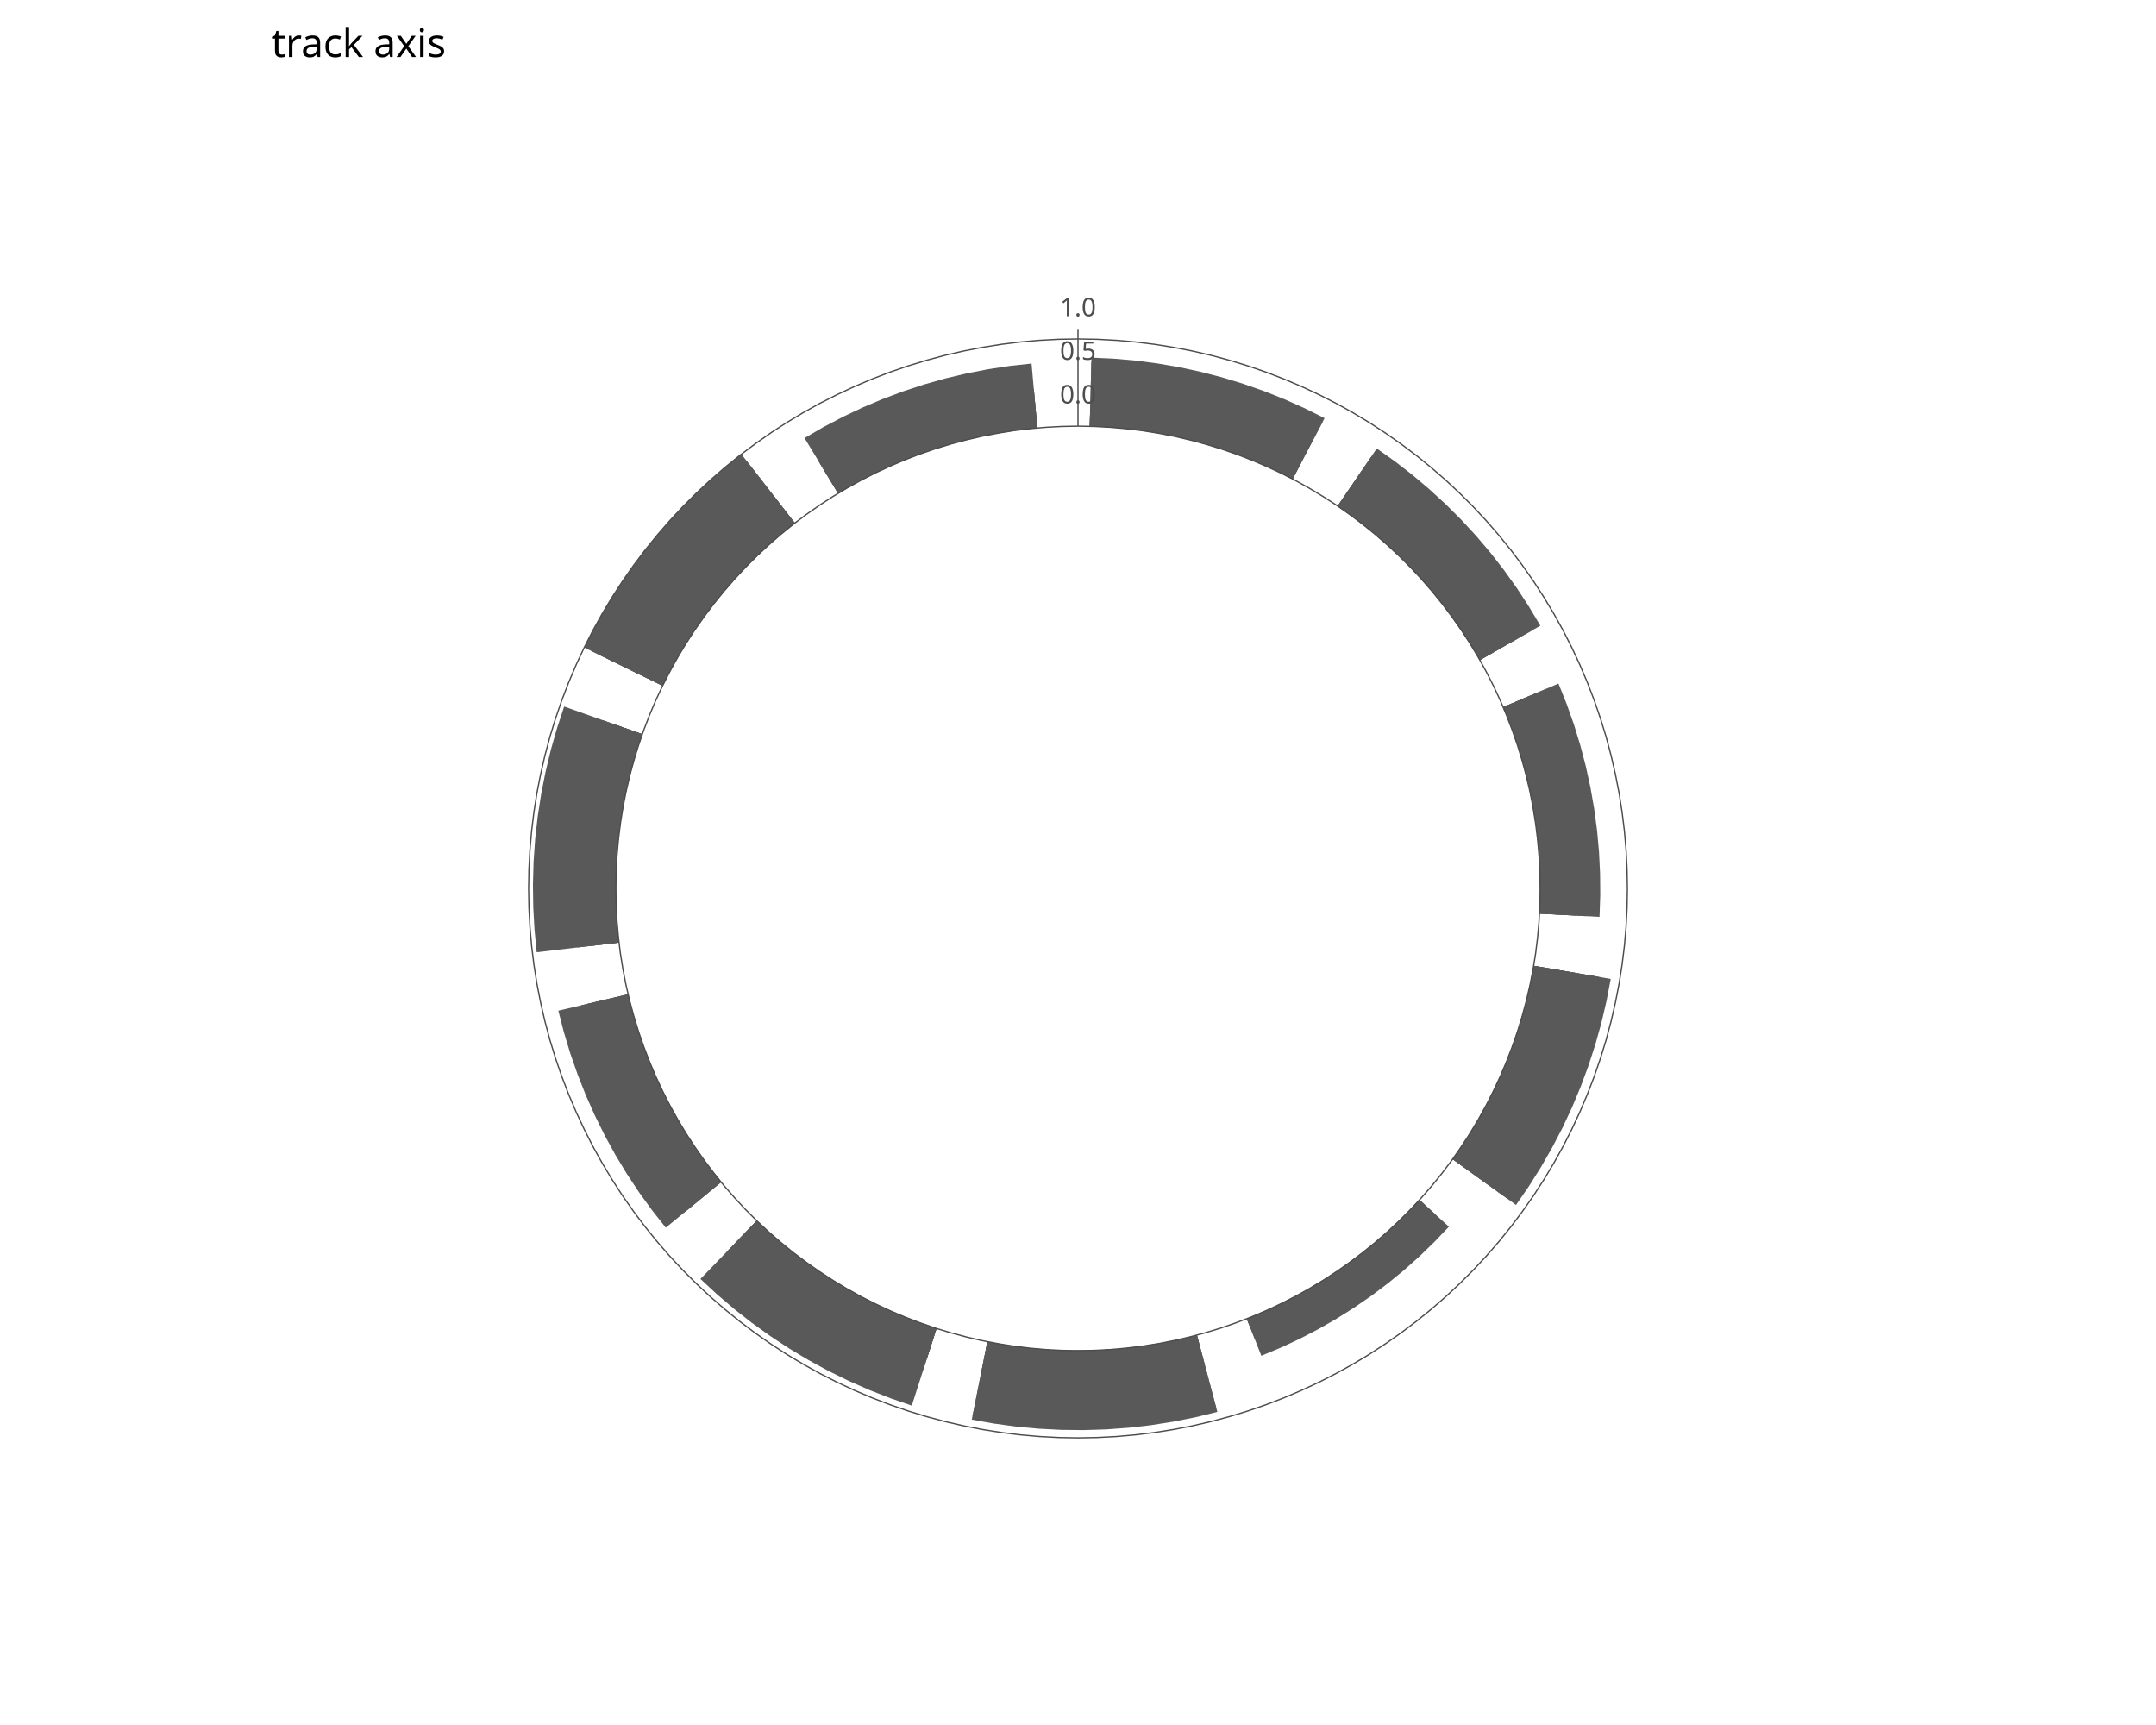
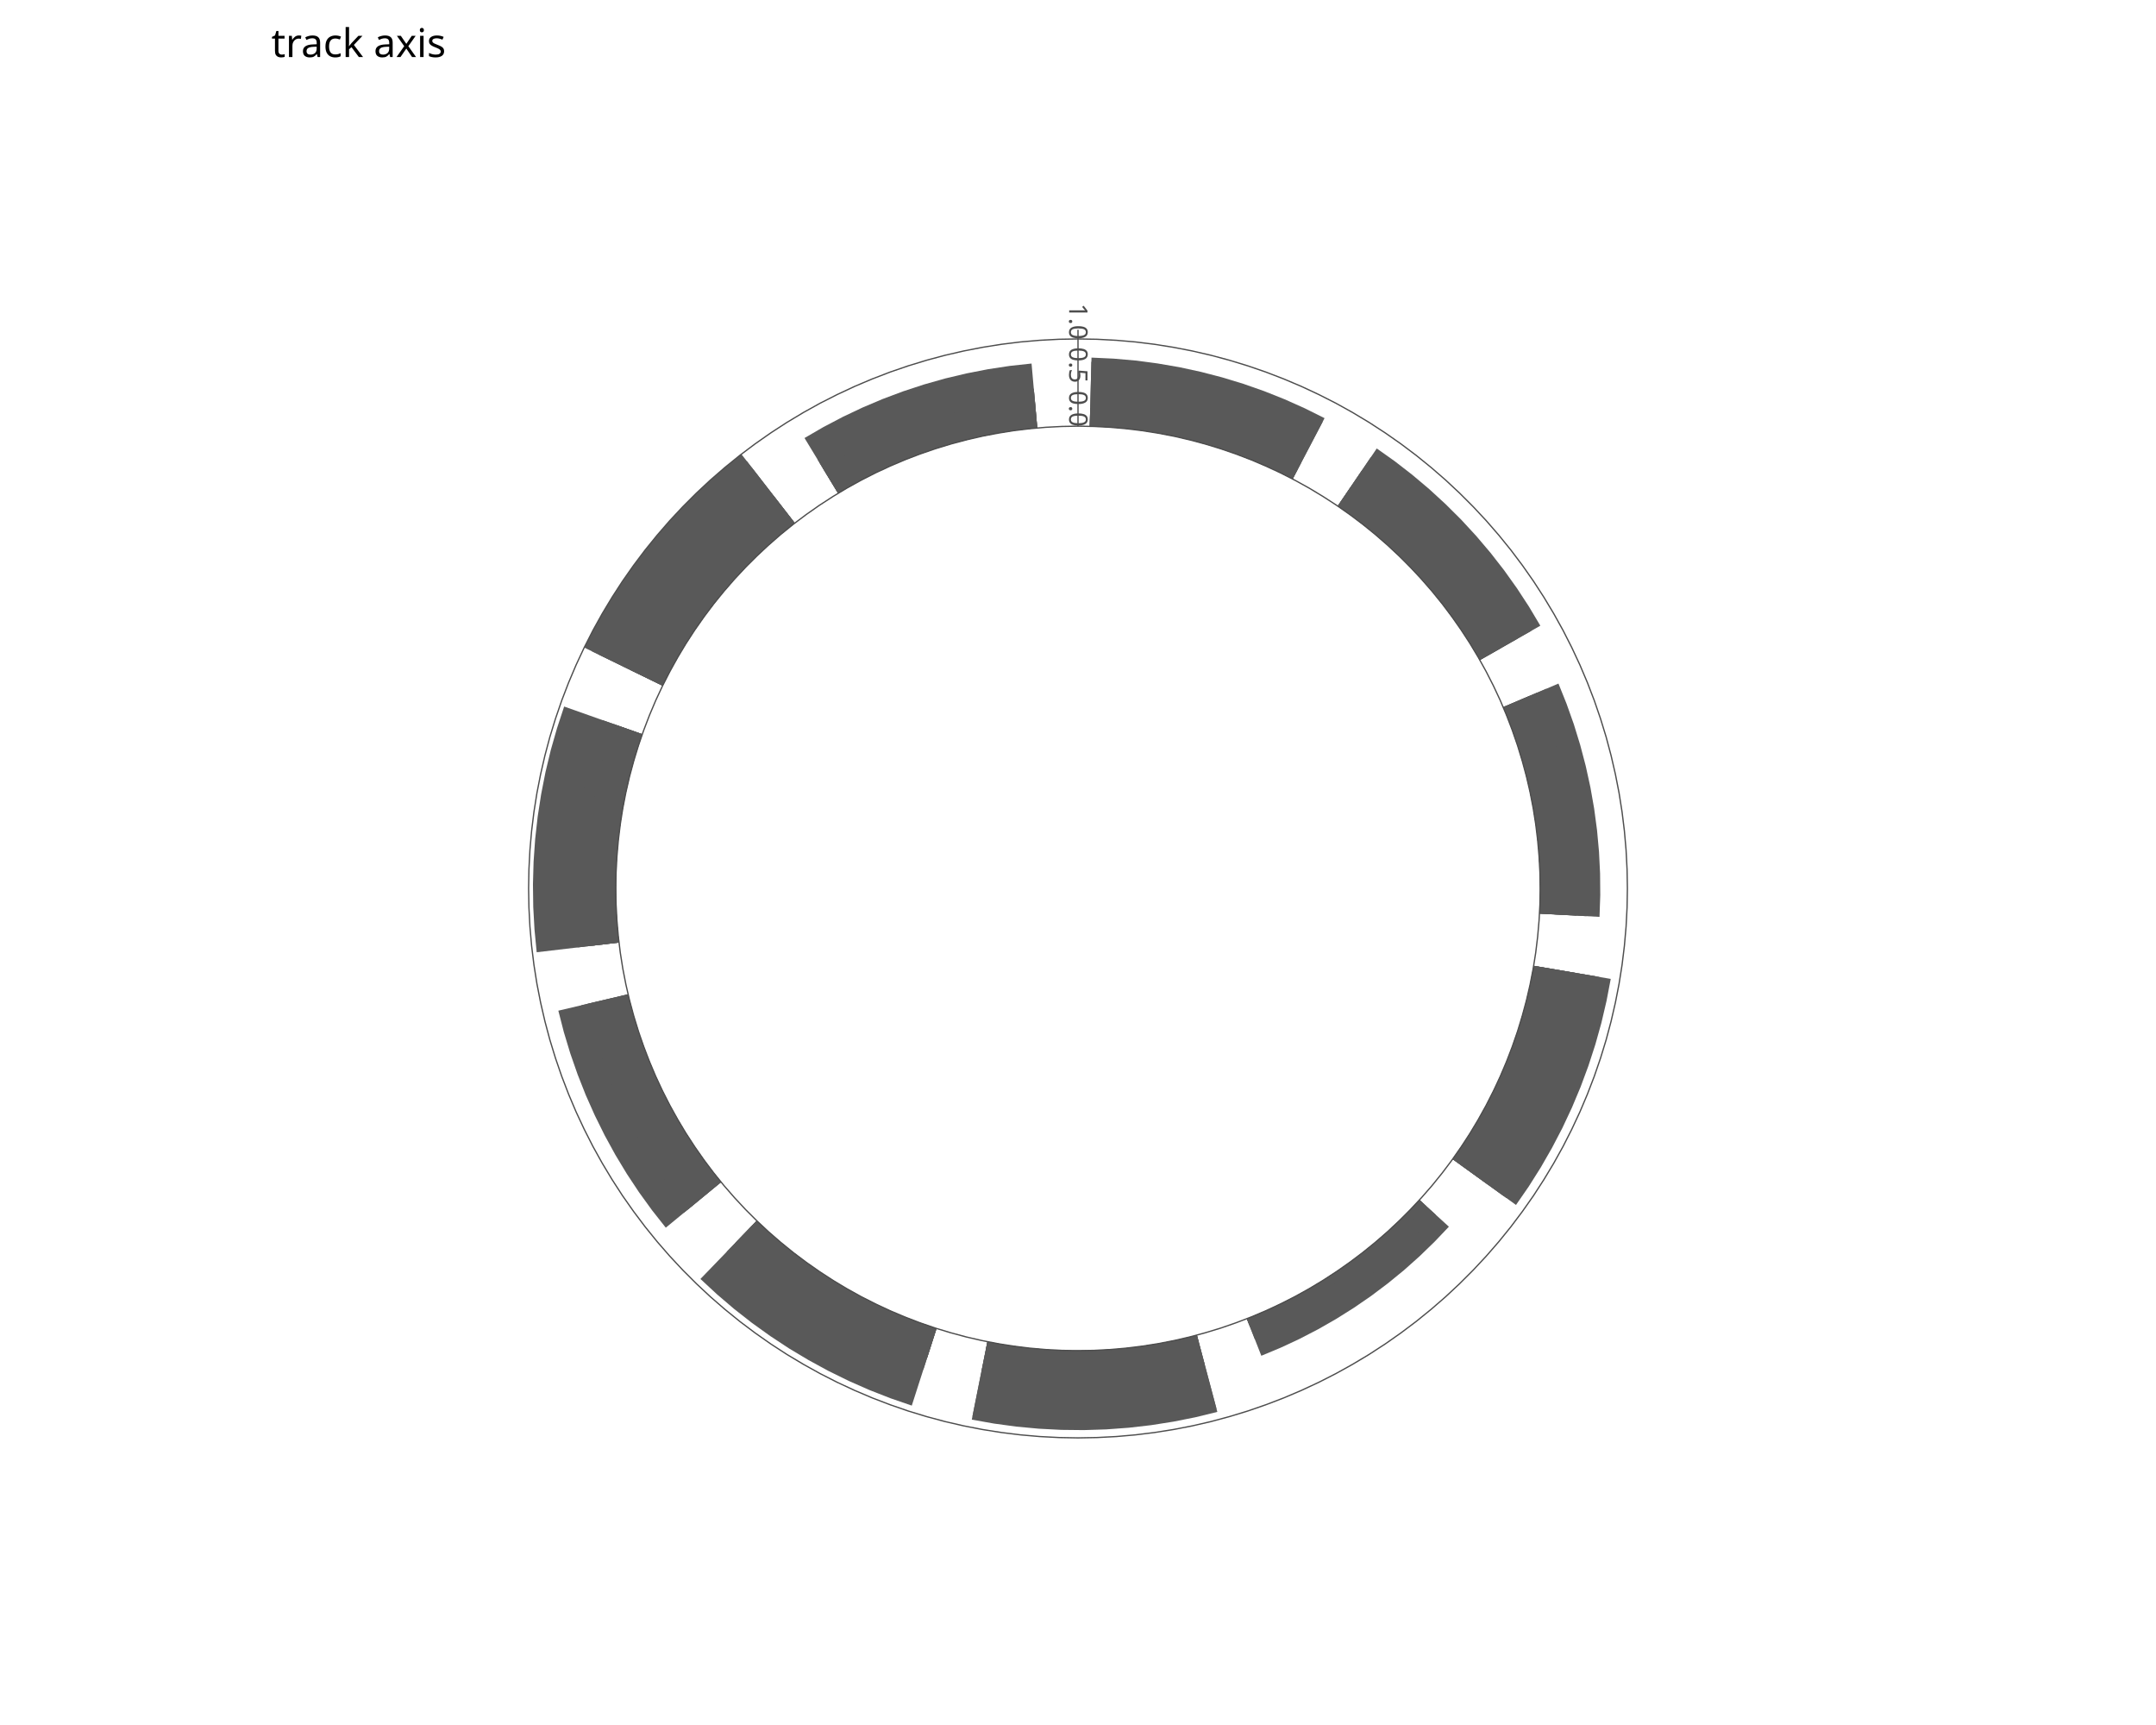
<svg xmlns="http://www.w3.org/2000/svg" class="svglite" data-engine-version="2.0" width="720.00pt" height="576.00pt" viewBox="0 0 720.00 576.00">
  <defs>
    <style type="text/css">
    .svglite line, .svglite polyline, .svglite polygon, .svglite path, .svglite rect, .svglite circle {
      fill: none;
      stroke: #000000;
      stroke-linecap: round;
      stroke-linejoin: round;
      stroke-miterlimit: 10.00;
    }
  </style>
  </defs>
  <rect width="100%" height="100%" style="stroke: none; fill: #FFFFFF;" />
  <defs>
    <clipPath id="cpMC4wMHw3MjAuMDB8MC4wMHw1NzYuMDA=">
      <rect x="0.00" y="0.00" width="720.00" height="576.00" />
    </clipPath>
  </defs>
  <g clip-path="url(#cpMC4wMHw3MjAuMDB8MC4wMHw1NzYuMDA=)">
</g>
  <defs>
    <clipPath id="cpODAuNjV8NjM5LjM1fDAuMDB8NTc2LjAw">
      <rect x="80.65" y="0.00" width="558.70" height="576.00" />
    </clipPath>
  </defs>
  <g clip-path="url(#cpODAuNjV8NjM5LjM1fDAuMDB8NTc2LjAw)">
    <rect x="80.65" y="0.00" width="558.70" height="576.00" style="stroke-width: 1.07; stroke: none; fill: #FFFFFF;" />
  </g>
  <g clip-path="url(#cpMC4wMHw3MjAuMDB8MC4wMHw1NzYuMDA=)">
    <polygon points="360.00,81.14 352.68,81.27 345.37,81.64 338.08,82.26 330.81,83.13 323.58,84.24 316.39,85.60 309.25,87.21 302.16,89.05 295.15,91.13 288.21,93.45 281.35,96.01 274.58,98.80 267.91,101.81 261.35,105.05 254.90,108.51 248.57,112.19 242.37,116.08 236.31,120.18 230.39,124.48 224.61,128.98 219.00,133.67 213.54,138.55 208.26,143.62 203.15,148.86 198.22,154.27 193.48,159.85 188.93,165.58 184.58,171.46 180.43,177.49 176.49,183.66 172.76,189.96 169.24,196.38 165.95,202.91 162.88,209.55 160.03,216.30 157.42,223.13 155.04,230.06 152.90,237.05 150.99,244.12 149.33,251.25 147.91,258.43 146.73,265.65 145.80,272.91 145.12,280.20 144.69,287.51 144.50,294.82 144.56,302.14 144.87,309.45 145.43,316.75 146.24,324.03 147.29,331.27 148.59,338.47 150.13,345.63 151.91,352.72 153.94,359.76 156.20,366.72 158.70,373.60 161.43,380.39 164.38,387.08 167.57,393.67 170.97,400.15 174.60,406.51 178.43,412.74 182.48,418.84 186.73,424.80 191.18,430.61 195.83,436.27 200.66,441.76 205.68,447.09 210.88,452.24 216.25,457.21 221.79,462.00 227.48,466.60 233.33,471.00 239.32,475.20 245.45,479.20 251.72,482.98 258.11,486.55 264.61,489.90 271.23,493.03 277.95,495.93 284.77,498.60 291.67,501.04 298.65,503.24 305.70,505.21 312.81,506.93 319.98,508.41 327.19,509.65 334.44,510.64 341.72,511.38 349.03,511.88 356.34,512.13 363.66,512.13 370.97,511.88 378.28,511.38 385.56,510.64 392.81,509.65 400.02,508.41 407.19,506.93 414.30,505.21 421.35,503.24 428.33,501.04 435.23,498.60 442.05,495.93 448.77,493.03 455.39,489.90 461.89,486.55 468.28,482.98 474.55,479.20 480.68,475.20 486.67,471.00 492.52,466.60 498.21,462.00 503.75,457.21 509.12,452.24 514.32,447.09 519.34,441.76 524.17,436.27 528.82,430.61 533.27,424.80 537.52,418.84 541.57,412.74 545.40,406.51 549.03,400.15 552.43,393.67 555.62,387.08 558.57,380.39 561.30,373.60 563.80,366.72 566.06,359.76 568.09,352.72 569.87,345.63 571.41,338.47 572.71,331.27 573.76,324.03 574.57,316.75 575.13,309.45 575.44,302.14 575.50,294.82 575.31,287.51 574.88,280.20 574.20,272.91 573.27,265.65 572.09,258.43 570.67,251.25 569.01,244.12 567.10,237.05 564.96,230.06 562.58,223.13 559.97,216.30 557.12,209.55 554.05,202.91 550.76,196.38 547.24,189.96 543.51,183.66 539.57,177.49 535.42,171.46 531.07,165.58 526.52,159.85 521.78,154.27 516.85,148.86 511.74,143.62 506.46,138.55 501.00,133.67 495.39,128.98 489.61,124.48 483.69,120.18 477.63,116.08 471.43,112.19 465.10,108.51 458.65,105.05 452.09,101.81 445.42,98.80 438.65,96.01 431.79,93.45 424.85,91.13 417.84,89.05 410.75,87.21 403.61,85.60 396.42,84.24 389.19,83.13 381.92,82.26 374.63,81.64 367.32,81.27 360.00,81.14 360.00,88.58 360.00,96.01 360.00,103.44 360.00,110.87 360.00,118.30 360.00,125.73 360.00,133.16 360.00,140.59 360.00,148.03 360.00,155.46 360.00,162.89 360.00,170.32 360.00,177.75 360.00,185.18 360.00,192.61 360.00,200.04 360.00,207.48 360.00,214.91 360.00,222.34 360.00,229.77 360.00,237.20 360.00,244.63 360.00,252.06 360.00,259.50 360.00,266.93 360.00,274.36 360.00,281.79 360.00,289.22 360.00,296.65 360.00,296.65 360.00,289.22 360.00,281.79 360.00,274.36 360.00,266.93 360.00,259.50 360.00,252.06 360.00,244.63 360.00,237.20 360.00,229.77 360.00,222.34 360.00,214.91 360.00,207.48 360.00,200.04 360.00,192.61 360.00,185.18 360.00,177.75 360.00,170.32 360.00,162.89 360.00,155.46 360.00,148.03 360.00,140.59 360.00,133.16 360.00,125.73 360.00,118.30 360.00,110.87 360.00,103.44 360.00,96.01 360.00,88.58 " style="stroke-width: 1.07; stroke: none; fill: #FFFFFF;" />
    <polygon points="209.75,332.00 194.12,335.68 195.88,342.54 197.93,349.32 200.27,356.02 202.87,362.61 205.75,369.08 208.90,375.44 212.30,381.65 215.96,387.72 219.88,393.63 224.03,399.37 228.42,404.94 240.82,394.73 236.46,389.18 232.35,383.43 228.52,377.50 224.96,371.40 221.68,365.15 218.69,358.75 216.00,352.22 213.61,345.58 211.52,338.83 " style="stroke-width: 0.21; stroke: none; stroke-linecap: butt; stroke-linejoin: miter; fill: #595959;" />
    <polygon points="209.75,332.00 198.10,334.74 186.46,337.48 188.30,344.66 190.45,351.76 192.89,358.76 195.61,365.65 198.63,372.43 201.92,379.08 205.48,385.58 209.31,391.93 213.40,398.11 217.75,404.12 222.34,409.94 231.58,402.34 240.82,394.73 236.46,389.18 232.35,383.43 228.52,377.50 224.96,371.40 221.68,365.15 218.69,358.75 216.00,352.22 213.61,345.58 211.52,338.83 " style="stroke-width: 0.21; stroke: none; stroke-linecap: butt; stroke-linejoin: miter; fill: #595959;" />
    <polygon points="209.75,332.00 209.06,332.16 210.84,339.03 212.94,345.80 215.34,352.48 218.05,359.04 221.05,365.46 224.34,371.75 227.92,377.87 231.77,383.83 235.89,389.60 240.27,395.18 240.82,394.73 236.46,389.18 232.35,383.43 228.52,377.50 224.96,371.40 221.68,365.15 218.69,358.75 216.00,352.22 213.61,345.58 211.52,338.83 " style="stroke-width: 0.21; stroke: none; stroke-linecap: butt; stroke-linejoin: miter; fill: #595959;" />
    <polygon points="209.75,332.00 195.67,335.31 197.42,342.11 199.45,348.83 201.76,355.46 204.34,361.99 207.19,368.41 210.31,374.70 213.68,380.86 217.31,386.87 221.18,392.72 225.30,398.41 229.65,403.93 240.82,394.73 236.46,389.18 232.35,383.43 228.52,377.50 224.96,371.40 221.68,365.15 218.69,358.75 216.00,352.22 213.61,345.58 211.52,338.83 " style="stroke-width: 0.21; stroke: none; stroke-linecap: butt; stroke-linejoin: miter; fill: #595959;" />
    <polygon points="485.10,387.06 494.10,393.56 503.10,400.06 507.28,394.02 511.20,387.81 514.86,381.45 518.25,374.93 521.37,368.28 524.21,361.51 526.76,354.63 529.03,347.64 531.00,340.57 532.68,333.42 534.06,326.21 523.12,324.35 512.17,322.49 510.83,329.43 509.17,336.29 507.20,343.07 504.93,349.76 502.35,356.33 499.47,362.78 496.30,369.09 492.84,375.25 489.11,381.24 " style="stroke-width: 0.21; stroke: none; stroke-linecap: butt; stroke-linejoin: miter; fill: #595959;" />
    <polygon points="485.10,387.06 493.62,393.21 502.13,399.36 506.27,393.36 510.17,387.19 513.80,380.87 517.17,374.40 520.27,367.80 523.09,361.07 525.63,354.23 527.88,347.30 529.84,340.27 531.51,333.17 532.88,326.01 522.52,324.25 512.17,322.49 510.83,329.43 509.17,336.29 507.20,343.07 504.93,349.76 502.35,356.33 499.47,362.78 496.30,369.09 492.84,375.25 489.11,381.24 " style="stroke-width: 0.21; stroke: none; stroke-linecap: butt; stroke-linejoin: miter; fill: #595959;" />
    <polygon points="485.10,387.06 496.84,395.54 500.83,389.76 504.58,383.82 508.08,377.74 511.33,371.51 514.31,365.15 517.02,358.68 519.47,352.09 521.64,345.41 523.52,338.65 525.13,331.82 526.45,324.92 512.17,322.49 510.83,329.43 509.17,336.29 507.20,343.07 504.93,349.76 502.35,356.33 499.47,362.78 496.30,369.09 492.84,375.25 489.11,381.24 " style="stroke-width: 0.21; stroke: none; stroke-linecap: butt; stroke-linejoin: miter; fill: #595959;" />
    <polygon points="485.10,387.06 495.69,394.70 506.27,402.35 510.54,396.17 514.54,389.83 518.28,383.32 521.75,376.67 524.94,369.87 527.84,362.95 530.45,355.91 532.77,348.77 534.79,341.54 536.50,334.24 537.91,326.87 525.04,324.68 512.17,322.49 510.83,329.43 509.17,336.29 507.20,343.07 504.93,349.76 502.35,356.33 499.47,362.78 496.30,369.09 492.84,375.25 489.11,381.24 " style="stroke-width: 0.21; stroke: none; stroke-linecap: butt; stroke-linejoin: miter; fill: #595959;" />
    <polygon points="416.37,440.34 421.22,452.71 427.66,450.02 433.97,447.08 440.17,443.87 446.22,440.41 452.12,436.70 457.87,432.75 463.44,428.56 468.84,424.15 474.04,419.51 479.05,414.66 483.86,409.61 474.04,400.66 469.17,405.77 464.06,410.65 458.74,415.29 453.21,419.68 447.49,423.81 441.58,427.68 435.50,431.28 429.26,434.59 422.88,437.61 " style="stroke-width: 0.21; stroke: none; stroke-linecap: butt; stroke-linejoin: miter; fill: #595959;" />
    <polygon points="416.37,440.34 419.08,447.25 425.91,444.39 432.59,441.22 439.13,437.75 445.50,433.98 451.69,429.93 457.69,425.60 463.49,420.99 469.07,416.13 474.42,411.02 479.53,405.66 474.04,400.66 469.17,405.77 464.06,410.65 458.74,415.29 453.21,419.68 447.49,423.81 441.58,427.68 435.50,431.28 429.26,434.59 422.88,437.61 " style="stroke-width: 0.21; stroke: none; stroke-linecap: butt; stroke-linejoin: miter; fill: #595959;" />
    <polygon points="416.37,440.34 417.15,442.34 423.75,439.57 430.22,436.50 436.55,433.15 442.71,429.50 448.70,425.58 454.50,421.39 460.11,416.94 465.51,412.23 470.68,407.28 475.63,402.11 474.04,400.66 469.17,405.77 464.06,410.65 458.74,415.29 453.21,419.68 447.49,423.81 441.58,427.68 435.50,431.28 429.26,434.59 422.88,437.61 " style="stroke-width: 0.21; stroke: none; stroke-linecap: butt; stroke-linejoin: miter; fill: #595959;" />
    <polygon points="416.37,440.34 417.47,443.15 424.11,440.37 430.62,437.28 436.97,433.91 443.17,430.24 449.19,426.30 455.03,422.08 460.67,417.61 466.10,412.88 471.30,407.90 476.27,402.69 474.04,400.66 469.17,405.77 464.06,410.65 458.74,415.29 453.21,419.68 447.49,423.81 441.58,427.68 435.50,431.28 429.26,434.59 422.88,437.61 " style="stroke-width: 0.21; stroke: none; stroke-linecap: butt; stroke-linejoin: miter; fill: #595959;" />
    <polygon points="514.12,305.07 523.69,305.59 523.93,298.78 523.87,291.96 523.53,285.15 522.91,278.36 522.01,271.60 520.83,264.88 519.37,258.22 517.64,251.63 515.63,245.11 513.35,238.69 510.81,232.36 501.99,236.12 504.61,242.68 506.92,249.35 508.93,256.12 510.63,262.97 512.01,269.90 513.08,276.88 513.82,283.90 514.25,290.95 514.34,298.01 " style="stroke-width: 0.21; stroke: none; stroke-linecap: butt; stroke-linejoin: miter; fill: #595959;" />
    <polygon points="514.12,305.07 529.82,305.92 530.06,298.86 530.00,291.78 529.65,284.72 529.01,277.67 528.08,270.66 526.85,263.70 525.34,256.79 523.53,249.95 521.45,243.19 519.09,236.52 516.45,229.96 501.99,236.12 504.61,242.68 506.92,249.35 508.93,256.12 510.63,262.97 512.01,269.90 513.08,276.88 513.82,283.90 514.25,290.95 514.34,298.01 " style="stroke-width: 0.21; stroke: none; stroke-linecap: butt; stroke-linejoin: miter; fill: #595959;" />
    <polygon points="514.12,305.07 524.14,305.61 534.16,306.16 534.41,298.91 534.35,291.66 533.99,284.41 533.33,277.19 532.37,270.00 531.11,262.85 529.56,255.77 527.71,248.75 525.58,241.82 523.15,234.98 520.45,228.25 511.22,232.19 501.99,236.12 504.61,242.68 506.92,249.35 508.93,256.12 510.63,262.97 512.01,269.90 513.08,276.88 513.82,283.90 514.25,290.95 514.34,298.01 " style="stroke-width: 0.21; stroke: none; stroke-linecap: butt; stroke-linejoin: miter; fill: #595959;" />
    <polygon points="514.12,305.07 526.44,305.74 526.67,298.81 526.62,291.88 526.27,284.96 525.64,278.05 524.73,271.18 523.52,264.35 522.04,257.58 520.28,250.88 518.23,244.25 515.92,237.72 513.33,231.28 501.99,236.12 504.61,242.68 506.92,249.35 508.93,256.12 510.63,262.97 512.01,269.90 513.08,276.88 513.82,283.90 514.25,290.95 514.34,298.01 " style="stroke-width: 0.21; stroke: none; stroke-linecap: butt; stroke-linejoin: miter; fill: #595959;" />
    <polygon points="214.49,245.16 205.80,242.08 197.10,239.00 188.40,235.92 186.03,243.11 183.95,250.39 182.18,257.75 180.72,265.18 179.56,272.66 178.72,280.19 178.19,287.74 177.98,295.31 178.08,302.87 178.50,310.43 179.23,317.97 188.39,316.89 197.55,315.81 206.71,314.73 206.05,307.70 205.70,300.65 205.68,293.58 205.98,286.53 206.61,279.50 207.55,272.50 208.82,265.55 210.40,258.67 212.29,251.87 " style="stroke-width: 0.21; stroke: none; stroke-linecap: butt; stroke-linejoin: miter; fill: #595959;" />
    <polygon points="214.49,245.16 206.10,242.19 203.77,249.28 201.77,256.48 200.10,263.76 198.76,271.10 197.76,278.51 197.10,285.95 196.78,293.41 196.80,300.88 197.17,308.34 197.87,315.77 206.71,314.73 206.05,307.70 205.70,300.65 205.68,293.58 205.98,286.53 206.61,279.50 207.55,272.50 208.82,265.55 210.40,258.67 212.29,251.87 " style="stroke-width: 0.21; stroke: none; stroke-linecap: butt; stroke-linejoin: miter; fill: #595959;" />
    <polygon points="214.49,245.16 201.37,240.51 199.18,247.16 197.26,253.89 195.62,260.69 194.27,267.56 193.20,274.47 192.42,281.43 191.93,288.41 191.74,295.41 191.83,302.40 192.22,309.39 192.89,316.36 206.71,314.73 206.05,307.70 205.70,300.65 205.68,293.58 205.98,286.53 206.61,279.50 207.55,272.50 208.82,265.55 210.40,258.67 212.29,251.87 " style="stroke-width: 0.21; stroke: none; stroke-linecap: butt; stroke-linejoin: miter; fill: #595959;" />
    <polygon points="214.49,245.16 204.99,241.79 202.85,248.29 200.97,254.86 199.37,261.51 198.05,268.22 197.01,274.98 196.25,281.78 195.77,288.60 195.58,295.44 195.67,302.27 196.04,309.10 196.70,315.91 206.71,314.73 206.05,307.70 205.70,300.65 205.68,293.58 205.98,286.53 206.61,279.50 207.55,272.50 208.82,265.55 210.40,258.67 212.29,251.87 " style="stroke-width: 0.21; stroke: none; stroke-linecap: butt; stroke-linejoin: miter; fill: #595959;" />
    <polygon points="494.20,220.41 502.78,215.53 511.36,210.66 507.65,204.44 503.69,198.38 499.48,192.49 495.03,186.78 490.34,181.26 485.43,175.94 480.31,170.83 474.97,165.94 469.44,161.27 463.71,156.84 457.81,152.64 452.26,160.81 446.72,168.97 452.47,173.07 458.03,177.43 463.38,182.03 468.51,186.88 473.42,191.96 478.09,197.26 482.51,202.76 486.68,208.46 490.58,214.35 " style="stroke-width: 0.21; stroke: none; stroke-linecap: butt; stroke-linejoin: miter; fill: #595959;" />
    <polygon points="494.20,220.41 501.01,216.54 497.19,210.18 493.10,203.99 488.72,198.00 484.07,192.22 479.17,186.65 474.01,181.32 468.62,176.23 462.99,171.38 457.16,166.80 451.12,162.50 446.72,168.97 452.47,173.07 458.03,177.43 463.38,182.03 468.51,186.88 473.42,191.96 478.09,197.26 482.51,202.76 486.68,208.46 490.58,214.35 " style="stroke-width: 0.21; stroke: none; stroke-linecap: butt; stroke-linejoin: miter; fill: #595959;" />
    <polygon points="494.20,220.41 506.82,213.24 503.22,207.21 499.38,201.33 495.30,195.62 490.98,190.08 486.43,184.72 481.67,179.56 476.70,174.61 471.52,169.86 466.15,165.33 460.60,161.03 454.87,156.97 446.72,168.97 452.47,173.07 458.03,177.43 463.38,182.03 468.51,186.88 473.42,191.96 478.09,197.26 482.51,202.76 486.68,208.46 490.58,214.35 " style="stroke-width: 0.21; stroke: none; stroke-linecap: butt; stroke-linejoin: miter; fill: #595959;" />
    <polygon points="494.20,220.41 504.30,214.67 514.40,208.93 510.62,202.59 506.58,196.41 502.29,190.40 497.75,184.57 492.97,178.94 487.96,173.51 482.72,168.30 477.28,163.31 471.64,158.55 465.80,154.02 459.77,149.75 453.25,159.36 446.72,168.97 452.47,173.07 458.03,177.43 463.38,182.03 468.51,186.88 473.42,191.96 478.09,197.26 482.51,202.76 486.68,208.46 490.58,214.35 " style="stroke-width: 0.21; stroke: none; stroke-linecap: butt; stroke-linejoin: miter; fill: #595959;" />
    <polygon points="329.74,448.01 329.24,450.51 336.30,451.76 343.42,452.68 350.58,453.27 357.75,453.54 364.93,453.48 372.10,453.09 379.24,452.37 386.34,451.33 393.39,449.96 400.36,448.28 399.71,445.81 392.84,447.47 385.91,448.81 378.93,449.84 371.90,450.54 364.85,450.93 357.79,450.99 350.73,450.72 343.69,450.14 336.69,449.23 " style="stroke-width: 0.21; stroke: none; stroke-linecap: butt; stroke-linejoin: miter; fill: #595959;" />
    <polygon points="329.74,448.01 327.13,461.02 324.53,474.03 331.94,475.35 339.39,476.36 346.88,477.06 354.40,477.45 361.92,477.53 369.44,477.29 376.94,476.74 384.42,475.88 391.85,474.71 399.23,473.24 406.53,471.45 403.12,458.63 399.71,445.81 392.84,447.47 385.91,448.81 378.93,449.84 371.90,450.54 364.85,450.93 357.79,450.99 350.73,450.72 343.69,450.14 336.69,449.23 " style="stroke-width: 0.21; stroke: none; stroke-linecap: butt; stroke-linejoin: miter; fill: #595959;" />
    <polygon points="329.74,448.01 327.72,458.09 334.46,459.29 341.25,460.21 348.06,460.85 354.90,461.20 361.75,461.27 368.59,461.06 375.42,460.56 382.22,459.78 388.99,458.71 395.70,457.36 402.35,455.74 399.71,445.81 392.84,447.47 385.91,448.81 378.93,449.84 371.90,450.54 364.85,450.93 357.79,450.99 350.73,450.72 343.69,450.14 336.69,449.23 " style="stroke-width: 0.21; stroke: none; stroke-linecap: butt; stroke-linejoin: miter; fill: #595959;" />
    <polygon points="329.74,448.01 327.24,460.48 324.75,472.96 332.11,474.28 339.52,475.28 346.96,475.98 354.43,476.37 361.91,476.44 369.38,476.21 376.84,475.66 384.27,474.81 391.66,473.64 398.99,472.17 406.25,470.40 402.98,458.10 399.71,445.81 392.84,447.47 385.91,448.81 378.93,449.84 371.90,450.54 364.85,450.93 357.79,450.99 350.73,450.72 343.69,450.14 336.69,449.23 " style="stroke-width: 0.21; stroke: none; stroke-linecap: butt; stroke-linejoin: miter; fill: #595959;" />
    <polygon points="252.71,407.62 245.41,415.17 250.43,419.84 255.65,424.29 261.05,428.51 266.62,432.51 272.35,436.28 278.23,439.80 284.25,443.08 290.41,446.10 296.68,448.87 303.07,451.37 309.55,453.60 312.76,443.60 306.09,441.28 299.53,438.67 293.10,435.75 286.81,432.55 280.67,429.06 274.70,425.29 268.90,421.25 263.30,416.96 257.90,412.41 " style="stroke-width: 0.21; stroke: none; stroke-linecap: butt; stroke-linejoin: miter; fill: #595959;" />
    <polygon points="252.71,407.62 245.68,414.89 250.69,419.54 255.90,423.98 261.28,428.20 266.84,432.19 272.56,435.95 278.42,439.46 284.43,442.73 290.57,445.75 296.83,448.51 303.20,451.00 309.67,453.23 312.76,443.60 306.09,441.28 299.53,438.67 293.10,435.75 286.81,432.55 280.67,429.06 274.70,425.29 268.90,421.25 263.30,416.96 257.90,412.41 " style="stroke-width: 0.21; stroke: none; stroke-linecap: butt; stroke-linejoin: miter; fill: #595959;" />
    <polygon points="252.71,407.62 242.67,418.00 247.82,422.77 253.16,427.33 258.69,431.66 264.39,435.75 270.26,439.61 276.28,443.22 282.45,446.57 288.75,449.67 295.17,452.50 301.71,455.06 308.35,457.35 312.76,443.60 306.09,441.28 299.53,438.67 293.10,435.75 286.81,432.55 280.67,429.06 274.70,425.29 268.90,421.25 263.30,416.96 257.90,412.41 " style="stroke-width: 0.21; stroke: none; stroke-linecap: butt; stroke-linejoin: miter; fill: #595959;" />
    <polygon points="252.71,407.62 243.31,417.34 233.91,427.06 239.44,432.19 245.18,437.09 251.12,441.74 257.25,446.14 263.55,450.29 270.03,454.16 276.65,457.77 283.43,461.10 290.33,464.14 297.35,466.89 304.49,469.35 308.63,456.47 312.76,443.60 306.09,441.28 299.53,438.67 293.10,435.75 286.81,432.55 280.67,429.06 274.70,425.29 268.90,421.25 263.30,416.96 257.90,412.41 " style="stroke-width: 0.21; stroke: none; stroke-linecap: butt; stroke-linejoin: miter; fill: #595959;" />
    <polygon points="265.43,174.66 257.40,164.31 249.38,153.95 243.54,158.68 237.90,163.64 232.48,168.83 227.27,174.24 222.30,179.87 217.56,185.70 213.07,191.72 208.83,197.92 204.86,204.29 201.15,210.82 197.72,217.50 209.50,223.24 221.27,228.98 224.51,222.71 228.04,216.59 231.84,210.64 235.90,204.87 240.23,199.29 244.81,193.91 249.63,188.75 254.68,183.82 259.95,179.12 " style="stroke-width: 0.21; stroke: none; stroke-linecap: butt; stroke-linejoin: miter; fill: #595959;" />
    <polygon points="265.43,174.66 258.19,165.32 252.82,169.67 247.63,174.23 242.63,179.01 237.84,183.99 233.27,189.17 228.91,194.53 224.77,200.07 220.87,205.78 217.22,211.64 213.80,217.65 210.65,223.80 221.27,228.98 224.51,222.71 228.04,216.59 231.84,210.64 235.90,204.87 240.23,199.29 244.81,193.91 249.63,188.75 254.68,183.82 259.95,179.12 " style="stroke-width: 0.21; stroke: none; stroke-linecap: butt; stroke-linejoin: miter; fill: #595959;" />
    <polygon points="265.43,174.66 258.21,165.35 250.99,156.04 245.24,160.69 239.69,165.58 234.34,170.70 229.21,176.03 224.31,181.58 219.64,187.32 215.22,193.25 211.04,199.36 207.13,205.64 203.47,212.07 200.09,218.65 210.68,223.82 221.27,228.98 224.51,222.71 228.04,216.59 231.84,210.64 235.90,204.87 240.23,199.29 244.81,193.91 249.63,188.75 254.68,183.82 259.95,179.12 " style="stroke-width: 0.21; stroke: none; stroke-linecap: butt; stroke-linejoin: miter; fill: #595959;" />
    <polygon points="265.43,174.66 259.48,166.99 253.54,159.32 247.59,151.65 241.66,156.45 235.93,161.49 230.42,166.77 225.13,172.27 220.07,177.98 215.26,183.90 210.70,190.02 206.39,196.32 202.35,202.79 198.59,209.43 195.10,216.22 203.82,220.47 212.55,224.73 221.27,228.98 224.51,222.71 228.04,216.59 231.84,210.64 235.90,204.87 240.23,199.29 244.81,193.91 249.63,188.75 254.68,183.82 259.95,179.12 " style="stroke-width: 0.21; stroke: none; stroke-linecap: butt; stroke-linejoin: miter; fill: #595959;" />
    <polygon points="346.40,142.90 345.23,129.78 338.31,130.53 331.42,131.58 324.58,132.91 317.80,134.53 311.10,136.42 304.48,138.59 297.95,141.04 291.54,143.75 285.24,146.73 279.07,149.97 273.04,153.46 279.88,164.73 286.00,161.20 292.27,157.96 298.68,155.00 305.23,152.35 311.88,149.99 318.64,147.95 325.49,146.21 332.40,144.79 339.38,143.69 " style="stroke-width: 0.21; stroke: none; stroke-linecap: butt; stroke-linejoin: miter; fill: #595959;" />
    <polygon points="346.40,142.90 345.44,132.14 344.49,121.39 337.22,122.18 329.98,123.28 322.80,124.68 315.68,126.37 308.64,128.36 301.69,130.64 294.83,133.21 288.09,136.06 281.48,139.19 275.00,142.59 268.67,146.26 274.27,155.49 279.88,164.73 286.00,161.20 292.27,157.96 298.68,155.00 305.23,152.35 311.88,149.99 318.64,147.95 325.49,146.21 332.40,144.79 339.38,143.69 " style="stroke-width: 0.21; stroke: none; stroke-linecap: butt; stroke-linejoin: miter; fill: #595959;" />
    <polygon points="346.40,142.90 345.33,130.82 338.44,131.58 331.60,132.62 324.80,133.94 318.07,135.54 311.40,137.43 304.83,139.58 298.34,142.01 291.97,144.71 285.71,147.67 279.58,150.89 273.58,154.36 279.88,164.73 286.00,161.20 292.27,157.96 298.68,155.00 305.23,152.35 311.88,149.99 318.64,147.95 325.49,146.21 332.40,144.79 339.38,143.69 " style="stroke-width: 0.21; stroke: none; stroke-linecap: butt; stroke-linejoin: miter; fill: #595959;" />
    <polygon points="346.40,142.90 345.53,133.08 338.74,133.82 331.99,134.85 325.28,136.15 318.64,137.73 312.07,139.59 305.58,141.72 299.18,144.12 292.89,146.78 286.72,149.70 280.67,152.87 274.76,156.29 279.88,164.73 286.00,161.20 292.27,157.96 298.68,155.00 305.23,152.35 311.88,149.99 318.64,147.95 325.49,146.21 332.40,144.79 339.38,143.69 " style="stroke-width: 0.21; stroke: none; stroke-linecap: butt; stroke-linejoin: miter; fill: #595959;" />
    <polygon points="431.68,159.95 437.01,149.79 442.34,139.63 435.74,136.34 429.01,133.33 422.16,130.60 415.20,128.16 408.14,126.01 401.01,124.16 393.80,122.60 386.53,121.35 379.22,120.39 371.87,119.75 364.51,119.41 364.21,130.88 363.92,142.35 370.98,142.69 378.01,143.36 385.00,144.34 391.94,145.64 398.81,147.26 405.60,149.19 412.30,151.43 418.89,153.98 425.35,156.82 " style="stroke-width: 0.21; stroke: none; stroke-linecap: butt; stroke-linejoin: miter; fill: #595959;" />
    <polygon points="431.68,159.95 434.53,154.51 427.95,151.25 421.23,148.30 414.38,145.65 407.42,143.32 400.36,141.31 393.21,139.63 385.99,138.28 378.72,137.25 371.41,136.56 364.08,136.21 363.92,142.35 370.98,142.69 378.01,143.36 385.00,144.34 391.94,145.64 398.81,147.26 405.60,149.19 412.30,151.43 418.89,153.98 425.35,156.82 " style="stroke-width: 0.21; stroke: none; stroke-linecap: butt; stroke-linejoin: miter; fill: #595959;" />
    <polygon points="431.68,159.95 436.69,150.41 441.69,140.86 435.14,137.60 428.46,134.61 421.67,131.91 414.76,129.48 407.76,127.35 400.68,125.51 393.53,123.97 386.32,122.72 379.07,121.78 371.78,121.14 364.47,120.80 364.20,131.58 363.92,142.35 370.98,142.69 378.01,143.36 385.00,144.34 391.94,145.64 398.81,147.26 405.60,149.19 412.30,151.43 418.89,153.98 425.35,156.82 " style="stroke-width: 0.21; stroke: none; stroke-linecap: butt; stroke-linejoin: miter; fill: #595959;" />
    <polygon points="431.68,159.95 433.39,156.69 426.91,153.48 420.30,150.57 413.55,147.96 406.69,145.67 399.74,143.69 392.70,142.03 385.60,140.70 378.44,139.69 371.24,139.01 364.02,138.66 363.92,142.35 370.98,142.69 378.01,143.36 385.00,144.34 391.94,145.64 398.81,147.26 405.60,149.19 412.30,151.43 418.89,153.98 425.35,156.82 " style="stroke-width: 0.21; stroke: none; stroke-linecap: butt; stroke-linejoin: miter; fill: #595959;" />
    <path d="M 360.00 142.30 L 365.39 142.40 L 370.77 142.68 L 376.13 143.15 L 381.48 143.80 L 386.80 144.65 L 392.09 145.67 L 397.34 146.89 L 402.54 148.28 L 407.70 149.86 L 412.79 151.61 L 417.82 153.54 L 422.78 155.65 L 427.66 157.92 L 432.46 160.37 L 437.18 162.98 L 441.79 165.76 L 446.31 168.69 L 450.72 171.78 L 455.03 175.02 L 459.21 178.41 L 463.28 181.95 L 467.22 185.62 L 471.03 189.43 L 474.70 193.37 L 478.24 197.44 L 481.63 201.62 L 484.87 205.93 L 487.96 210.34 L 490.90 214.86 L 493.67 219.48 L 496.28 224.19 L 498.73 228.99 L 501.01 233.87 L 503.11 238.83 L 505.04 243.86 L 506.80 248.96 L 508.37 254.11 L 509.77 259.31 L 510.98 264.56 L 512.01 269.85 L 512.85 275.17 L 513.50 280.52 L 513.97 285.89 L 514.26 291.27 L 514.35 296.65 L 514.26 302.04 L 513.97 307.42 L 513.50 312.79 L 512.85 318.13 L 512.01 323.45 L 510.98 328.74 L 509.77 333.99 L 508.37 339.20 L 506.80 344.35 L 505.04 349.44 L 503.11 354.47 L 501.01 359.43 L 498.73 364.31 L 496.28 369.12 L 493.67 373.83 L 490.90 378.45 L 487.96 382.96 L 484.87 387.38 L 481.63 391.68 L 478.24 395.87 L 474.70 399.93 L 471.03 403.87 L 467.22 407.68 L 463.28 411.36 L 459.21 414.89 L 455.03 418.28 L 450.72 421.52 L 446.31 424.61 L 441.79 427.55 L 437.18 430.32 L 432.46 432.94 L 427.66 435.38 L 422.78 437.66 L 417.82 439.76 L 412.79 441.69 L 407.70 443.45 L 402.54 445.02 L 397.34 446.42 L 392.09 447.63 L 386.80 448.66 L 381.48 449.50 L 376.13 450.16 L 370.77 450.63 L 365.39 450.91 L 360.00 451.00 L 354.61 450.91 L 349.23 450.63 L 343.87 450.16 L 338.52 449.50 L 333.20 448.66 L 327.91 447.63 L 322.66 446.42 L 317.46 445.02 L 312.30 443.45 L 307.21 441.69 L 302.18 439.76 L 297.22 437.66 L 292.34 435.38 L 287.54 432.94 L 282.82 430.32 L 278.21 427.55 L 273.69 424.61 L 269.28 421.52 L 264.97 418.28 L 260.79 414.89 L 256.72 411.36 L 252.78 407.68 L 248.97 403.87 L 245.30 399.93 L 241.76 395.87 L 238.37 391.68 L 235.13 387.38 L 232.04 382.96 L 229.10 378.45 L 226.33 373.83 L 223.72 369.12 L 221.27 364.31 L 218.99 359.43 L 216.89 354.47 L 214.96 349.44 L 213.20 344.35 L 211.63 339.20 L 210.23 333.99 L 209.02 328.74 L 207.99 323.45 L 207.15 318.13 L 206.50 312.79 L 206.03 307.42 L 205.74 302.04 L 205.65 296.65 L 205.74 291.27 L 206.03 285.89 L 206.50 280.52 L 207.15 275.17 L 207.99 269.85 L 209.02 264.56 L 210.23 259.31 L 211.63 254.11 L 213.20 248.96 L 214.96 243.86 L 216.89 238.83 L 218.99 233.87 L 221.27 228.99 L 223.72 224.19 L 226.33 219.48 L 229.10 214.86 L 232.04 210.34 L 235.13 205.93 L 238.37 201.62 L 241.76 197.44 L 245.30 193.37 L 248.97 189.43 L 252.78 185.62 L 256.72 181.95 L 260.79 178.41 L 264.97 175.02 L 269.28 171.78 L 273.69 168.69 L 278.21 165.76 L 282.82 162.98 L 287.54 160.37 L 292.34 157.92 L 297.22 155.65 L 302.18 153.54 L 307.21 151.61 L 312.30 149.86 L 317.46 148.28 L 322.66 146.89 L 327.91 145.67 L 333.20 144.65 L 338.52 143.80 L 343.87 143.15 L 349.23 142.68 L 354.61 142.40 L 360.00 142.30 ZM 360.00 113.18 L 366.40 113.29 L 372.80 113.63 L 379.18 114.18 L 385.53 114.96 L 391.86 115.97 L 398.15 117.19 L 404.39 118.63 L 410.57 120.29 L 416.70 122.16 L 422.75 124.24 L 428.73 126.54 L 434.63 129.04 L 440.43 131.75 L 446.14 134.65 L 451.74 137.76 L 457.23 141.06 L 462.60 144.55 L 467.84 148.22 L 472.96 152.07 L 477.93 156.10 L 482.77 160.30 L 487.45 164.67 L 491.98 169.20 L 496.35 173.88 L 500.55 178.72 L 504.58 183.69 L 508.43 188.81 L 512.11 194.06 L 515.59 199.43 L 518.89 204.92 L 522.00 210.52 L 524.90 216.22 L 527.61 222.03 L 530.11 227.92 L 532.41 233.90 L 534.49 239.96 L 536.37 246.08 L 538.02 252.27 L 539.46 258.51 L 540.69 264.79 L 541.69 271.12 L 542.47 277.47 L 543.03 283.85 L 543.36 290.25 L 543.47 296.65 L 543.36 303.06 L 543.03 309.45 L 542.47 315.83 L 541.69 322.19 L 540.69 328.51 L 539.46 334.80 L 538.02 341.04 L 536.37 347.22 L 534.49 353.35 L 532.41 359.40 L 530.11 365.38 L 527.61 371.28 L 524.90 377.08 L 522.00 382.79 L 518.89 388.39 L 515.59 393.88 L 512.11 399.25 L 508.43 404.49 L 504.58 409.61 L 500.55 414.59 L 496.35 419.42 L 491.98 424.10 L 487.45 428.63 L 482.77 433.00 L 477.93 437.20 L 472.96 441.23 L 467.84 445.08 L 462.60 448.76 L 457.23 452.25 L 451.74 455.54 L 446.14 458.65 L 440.43 461.56 L 434.63 464.26 L 428.73 466.77 L 422.75 469.06 L 416.70 471.15 L 410.57 473.02 L 404.39 474.68 L 398.15 476.12 L 391.86 477.34 L 385.53 478.34 L 379.18 479.12 L 372.80 479.68 L 366.40 480.01 L 360.00 480.13 L 353.60 480.01 L 347.20 479.68 L 340.82 479.12 L 334.47 478.34 L 328.14 477.34 L 321.85 476.12 L 315.61 474.68 L 309.43 473.02 L 303.30 471.15 L 297.25 469.06 L 291.27 466.77 L 285.37 464.26 L 279.57 461.56 L 273.86 458.65 L 268.26 455.54 L 262.77 452.25 L 257.40 448.76 L 252.16 445.08 L 247.04 441.23 L 242.07 437.20 L 237.23 433.00 L 232.55 428.63 L 228.02 424.10 L 223.65 419.42 L 219.45 414.59 L 215.42 409.61 L 211.57 404.49 L 207.89 399.25 L 204.41 393.88 L 201.11 388.39 L 198.00 382.79 L 195.10 377.08 L 192.39 371.28 L 189.89 365.38 L 187.59 359.40 L 185.51 353.35 L 183.63 347.22 L 181.98 341.04 L 180.54 334.80 L 179.31 328.51 L 178.31 322.19 L 177.53 315.83 L 176.97 309.45 L 176.64 303.06 L 176.53 296.65 L 176.64 290.25 L 176.97 283.85 L 177.53 277.47 L 178.31 271.12 L 179.31 264.79 L 180.54 258.51 L 181.98 252.27 L 183.63 246.08 L 185.51 239.96 L 187.59 233.90 L 189.89 227.92 L 192.39 222.03 L 195.10 216.22 L 198.00 210.52 L 201.11 204.92 L 204.41 199.43 L 207.89 194.06 L 211.57 188.81 L 215.42 183.69 L 219.45 178.72 L 223.65 173.88 L 228.02 169.20 L 232.55 164.67 L 237.23 160.30 L 242.07 156.10 L 247.04 152.07 L 252.16 148.22 L 257.40 144.55 L 262.77 141.06 L 268.26 137.76 L 273.86 134.65 L 279.57 131.75 L 285.37 129.04 L 291.27 126.54 L 297.25 124.24 L 303.30 122.16 L 309.43 120.29 L 315.61 118.63 L 321.85 117.19 L 328.14 115.97 L 334.47 114.96 L 340.82 114.18 L 347.20 113.63 L 353.60 113.29 L 360.00 113.18 ZM 360.00 142.30 L 360.00 124.83 ZM 360.00 139.39 L 360.00 113.18 ZM 360.00 127.74 L 360.00 110.27 Z" style="fill-rule: nonzero; stroke-width: 0.43; stroke: #4D4D4D; stroke-linecap: butt;" />
-     <text x="360.00" y="134.71" text-anchor="middle" style="font-size: 8.54px; fill: #4D4D4D; font-family: sans;" textLength="11.87px" lengthAdjust="spacingAndGlyphs">0.0</text>
-     <text x="360.00" y="120.15" text-anchor="middle" style="font-size: 8.54px; fill: #4D4D4D; font-family: sans;" textLength="11.87px" lengthAdjust="spacingAndGlyphs">0.5</text>
-     <text x="360.00" y="105.59" text-anchor="middle" style="font-size: 8.54px; fill: #4D4D4D; font-family: sans;" textLength="11.87px" lengthAdjust="spacingAndGlyphs">1.0</text>
+     <text transform="translate(357.06,136.48) rotate(-270)" text-anchor="middle" style="font-size: 8.54px; fill: #4D4D4D; font-family: sans;" textLength="11.87px" lengthAdjust="spacingAndGlyphs">0.0</text>
+     <text transform="translate(357.06,121.92) rotate(-270)" text-anchor="middle" style="font-size: 8.54px; fill: #4D4D4D; font-family: sans;" textLength="11.87px" lengthAdjust="spacingAndGlyphs">0.5</text>
+     <text transform="translate(357.06,107.35) rotate(-270)" text-anchor="middle" style="font-size: 8.54px; fill: #4D4D4D; font-family: sans;" textLength="11.87px" lengthAdjust="spacingAndGlyphs">1.0</text>
    <text x="90.61" y="19.05" style="font-size: 13.20px; font-family: sans;" textLength="55.76px" lengthAdjust="spacingAndGlyphs">track axis</text>
  </g>
</svg>
